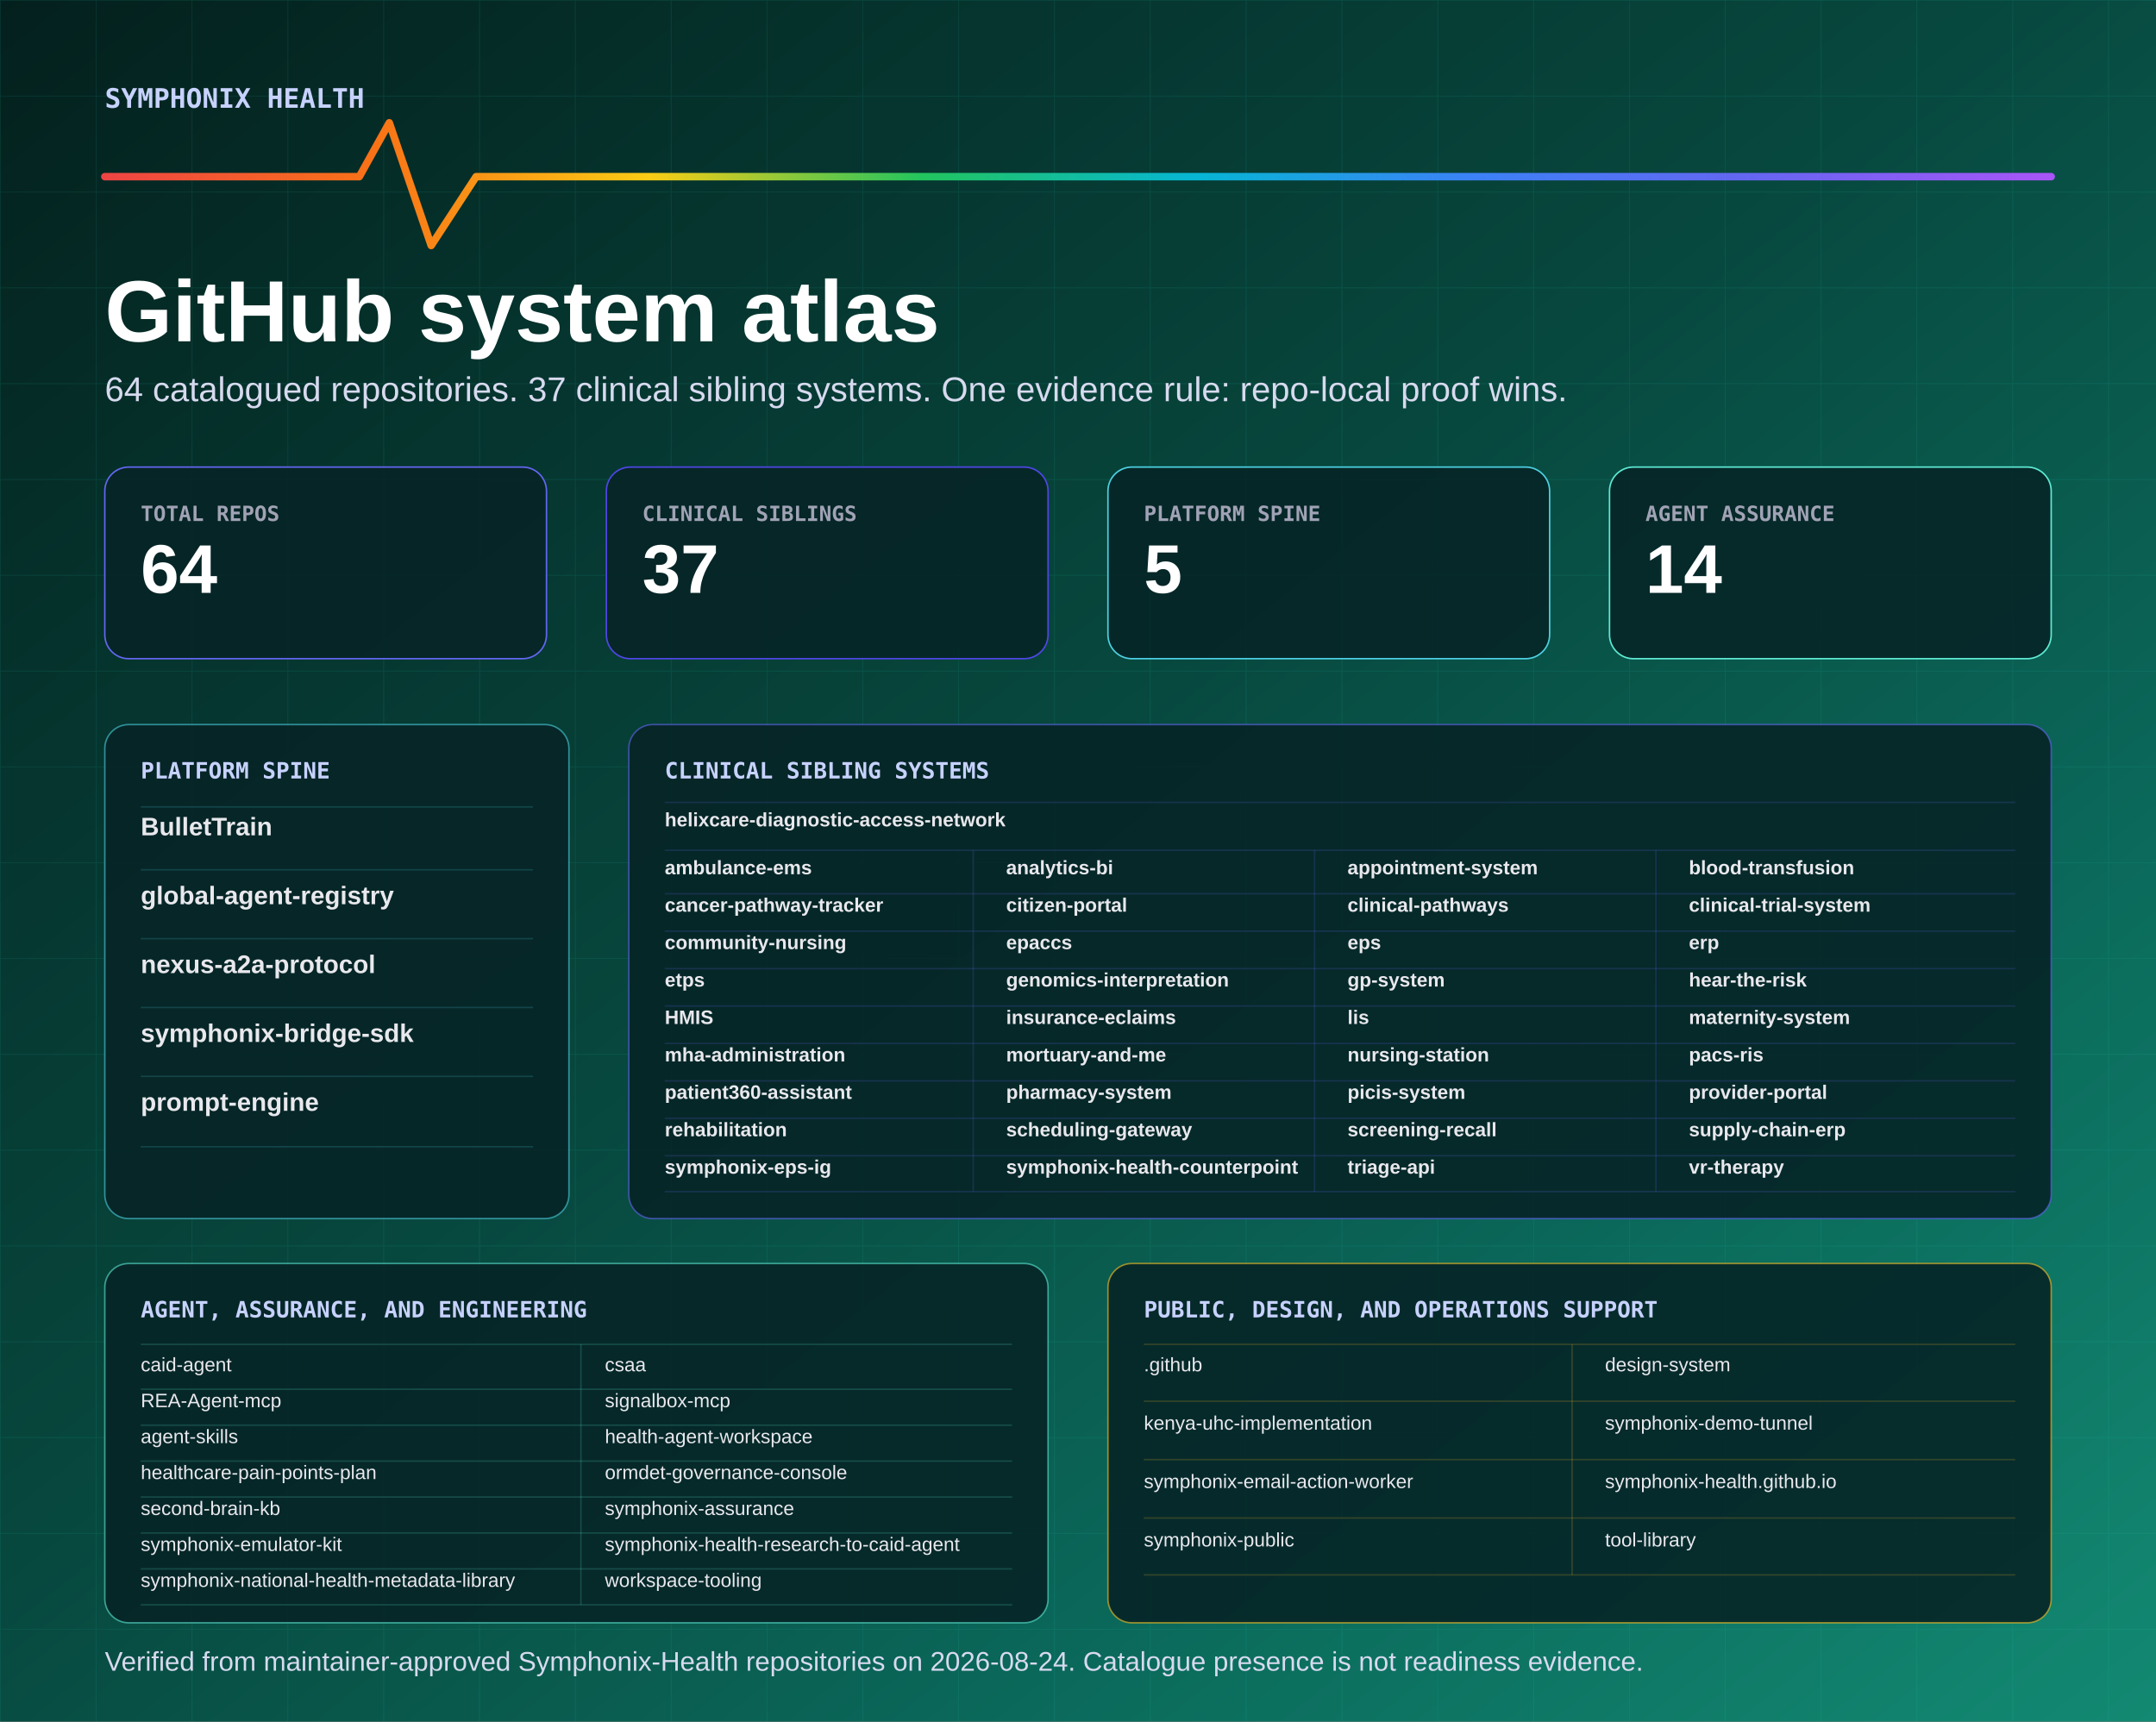
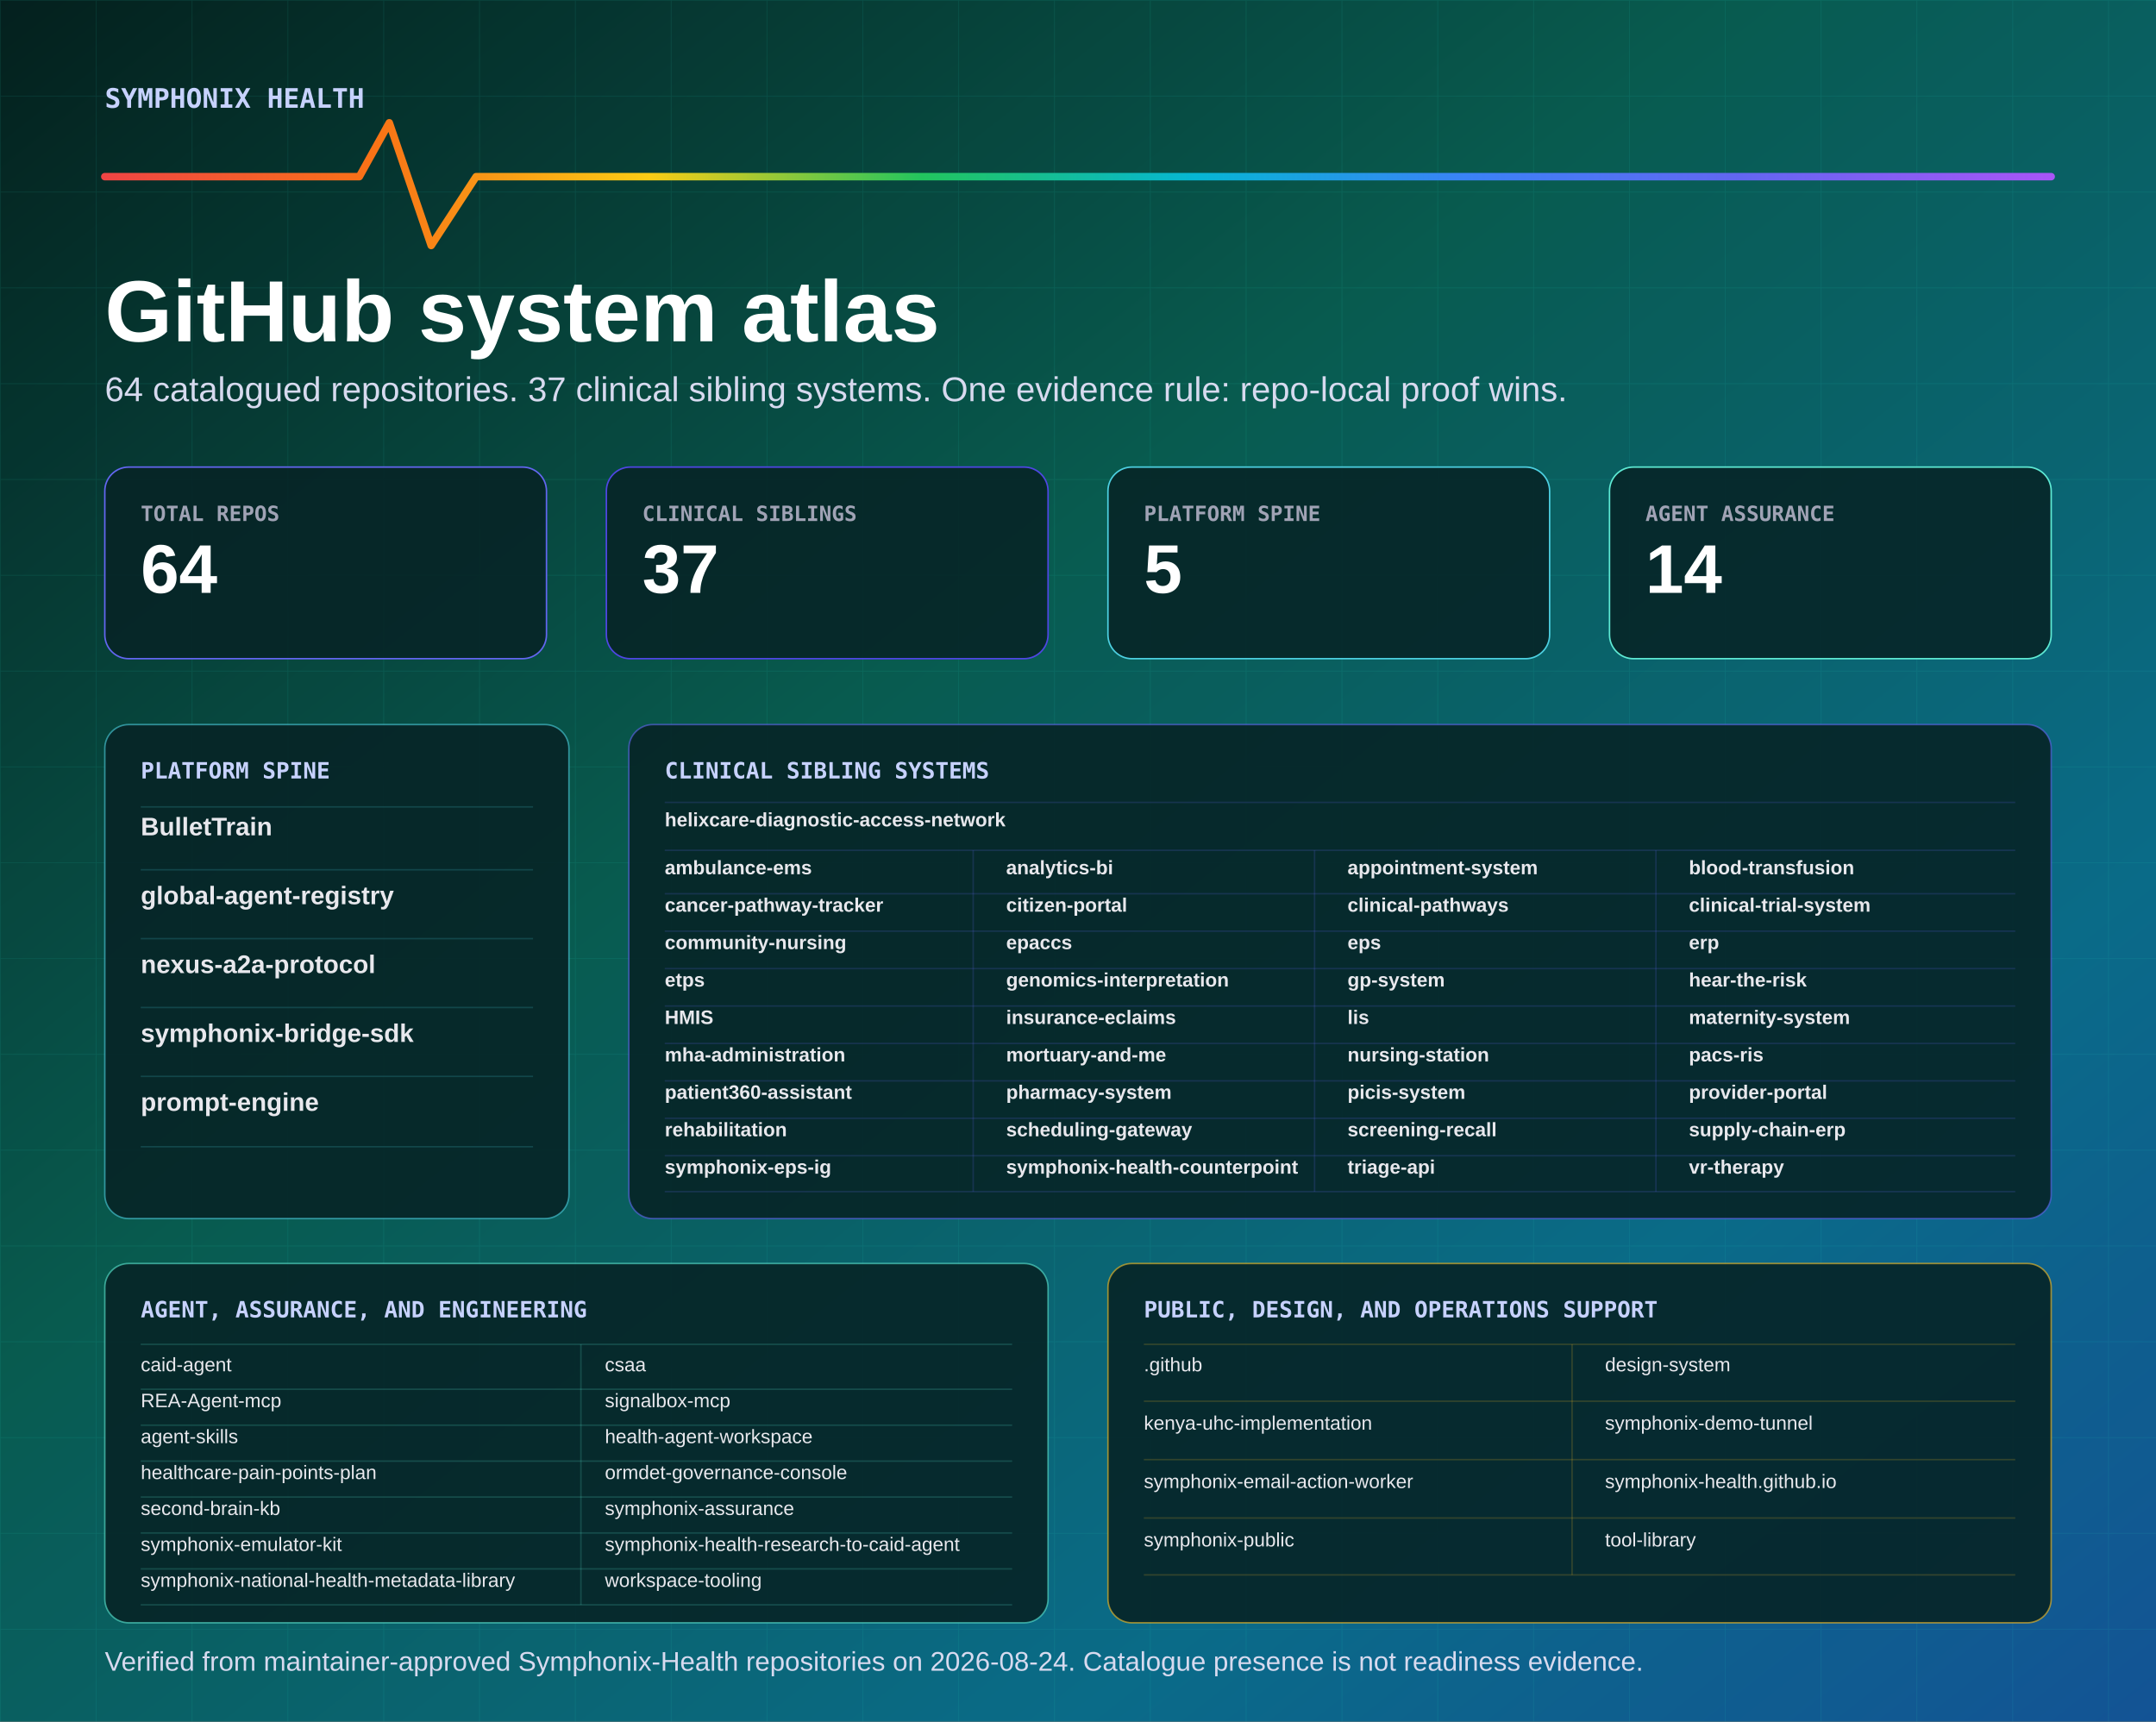
<svg xmlns="http://www.w3.org/2000/svg" width="1440" height="1150" viewBox="0 0 1440 1150" role="img" aria-labelledby="title desc">
  <defs>
    <linearGradient id="bg" x1="0" y1="0" x2="1" y2="1">
      <stop offset="0" stop-color="#04211E" />
-       <stop offset="0.45" stop-color="#07493F" />
-       <stop offset="0.72" stop-color="#0B6B5C" />
-       <stop offset="1" stop-color="#148F77" />
+       <stop offset="0.4" stop-color="#085E52" />
+       <stop offset="0.75" stop-color="#0B6F8E" />
+       <stop offset="1" stop-color="#14569B" />
    </linearGradient>
    <linearGradient id="pulse" x1="0" y1="0" x2="1" y2="0">
      <stop offset="0" stop-color="#EF4444" />
      <stop offset="0.14" stop-color="#F97316" />
      <stop offset="0.28" stop-color="#FACC15" />
      <stop offset="0.42" stop-color="#22C55E" />
      <stop offset="0.56" stop-color="#06B6D4" />
      <stop offset="0.7" stop-color="#3B82F6" />
      <stop offset="0.84" stop-color="#6366F1" />
      <stop offset="1" stop-color="#A855F7" />
    </linearGradient>
    <pattern id="grid" width="64" height="64" patternUnits="userSpaceOnUse">
      <path d="M64 0H0V64" fill="none" stroke="#2DD4BF" stroke-opacity="0.11" stroke-width="1" />
    </pattern>
  </defs>
  <rect width="1440" height="1150" fill="#041A18" />
  <rect width="1440" height="1150" fill="url(#bg)" opacity="0.95" />
  <rect width="1440" height="1150" fill="url(#grid)" />
  <path d="M70 118 H240 L260 82 L288 164 L318 118 H1370" fill="none" stroke="url(#pulse)" stroke-width="5" stroke-linecap="round" stroke-linejoin="round" />
  <text x="70" y="72" font-family="JetBrains Mono, Consolas, monospace" font-size="18" font-weight="700" fill="#C7D2FE">SYMPHONIX HEALTH</text>
  <text x="70" y="228" font-family="DM Sans, Segoe UI, Arial, sans-serif" font-size="58" font-weight="800" fill="#FFFFFF">GitHub system atlas</text>
  <text x="70" y="268" font-family="DM Sans, Segoe UI, Arial, sans-serif" font-size="23" font-weight="500" fill="#D7DAEF">64 catalogued repositories. 37 clinical sibling systems. One evidence rule: repo-local proof wins.</text>
  <rect x="70" y="312" width="295" height="128" rx="16" fill="rgba(6,36,38,0.88)" stroke="#6366F1" />
  <text x="94" y="348" font-family="JetBrains Mono, Consolas, monospace" font-size="14" font-weight="600" fill="#A0A3B5">TOTAL REPOS</text>
  <text x="94" y="396" font-family="DM Sans, Segoe UI, Arial, sans-serif" font-size="46" font-weight="800" fill="#FFFFFF">64</text>
  <rect x="405" y="312" width="295" height="128" rx="16" fill="rgba(6,36,38,0.88)" stroke="#4F46E5" />
  <text x="429" y="348" font-family="JetBrains Mono, Consolas, monospace" font-size="14" font-weight="600" fill="#A0A3B5">CLINICAL SIBLINGS</text>
  <text x="429" y="396" font-family="DM Sans, Segoe UI, Arial, sans-serif" font-size="46" font-weight="800" fill="#FFFFFF">37</text>
  <rect x="740" y="312" width="295" height="128" rx="16" fill="rgba(6,36,38,0.88)" stroke="#4DD0E1" />
  <text x="764" y="348" font-family="JetBrains Mono, Consolas, monospace" font-size="14" font-weight="600" fill="#A0A3B5">PLATFORM SPINE</text>
  <text x="764" y="396" font-family="DM Sans, Segoe UI, Arial, sans-serif" font-size="46" font-weight="800" fill="#FFFFFF">5</text>
  <rect x="1075" y="312" width="295" height="128" rx="16" fill="rgba(6,36,38,0.88)" stroke="#5EEAD4" />
  <text x="1099" y="348" font-family="JetBrains Mono, Consolas, monospace" font-size="14" font-weight="600" fill="#A0A3B5">AGENT ASSURANCE</text>
  <text x="1099" y="396" font-family="DM Sans, Segoe UI, Arial, sans-serif" font-size="46" font-weight="800" fill="#FFFFFF">14</text>
  <rect x="70" y="484" width="310" height="330" rx="16" fill="rgba(6,36,38,0.9)" stroke="#4DD0E1" stroke-opacity="0.6" />
  <g stroke="#4DD0E1" stroke-opacity="0.18" stroke-width="1">
    <path d="M94 539 H356 M94 581 H356 M94 627 H356 M94 673 H356 M94 719 H356 M94 766 H356" />
  </g>
  <text x="94" y="520" font-family="JetBrains Mono, Consolas, monospace" font-size="15" font-weight="700" fill="#C7D2FE">PLATFORM SPINE</text>
  <text x="94" y="558" font-family="DM Sans, Segoe UI, Arial, sans-serif" font-size="17" font-weight="600" fill="#E8E8ED">BulletTrain</text>
  <text x="94" y="604" font-family="DM Sans, Segoe UI, Arial, sans-serif" font-size="17" font-weight="600" fill="#E8E8ED">global-agent-registry</text>
  <text x="94" y="650" font-family="DM Sans, Segoe UI, Arial, sans-serif" font-size="17" font-weight="600" fill="#E8E8ED">nexus-a2a-protocol</text>
  <text x="94" y="696" font-family="DM Sans, Segoe UI, Arial, sans-serif" font-size="17" font-weight="600" fill="#E8E8ED">symphonix-bridge-sdk</text>
  <text x="94" y="742" font-family="DM Sans, Segoe UI, Arial, sans-serif" font-size="17" font-weight="600" fill="#E8E8ED">prompt-engine</text>
  <rect x="420" y="484" width="950" height="330" rx="16" fill="rgba(6,36,38,0.9)" stroke="#6366F1" stroke-opacity="0.6" />
  <g stroke="#6366F1" stroke-opacity="0.18" stroke-width="1">
    <path d="M444 536 H1346 M444 568 H1346 M444 597 H1346 M444 622 H1346 M444 647 H1346 M444 672 H1346 M444 697 H1346 M444 722 H1346 M444 747 H1346 M444 772 H1346 M444 796 H1346" />
    <path d="M650 568 V796 M878 568 V796 M1106 568 V796" />
  </g>
  <text x="444" y="520" font-family="JetBrains Mono, Consolas, monospace" font-size="15" font-weight="700" fill="#C7D2FE">CLINICAL SIBLING SYSTEMS</text>
  <text x="444" y="552" font-family="DM Sans, Segoe UI, Arial, sans-serif" font-size="13" font-weight="600" fill="#E8E8ED">helixcare-diagnostic-access-network</text>
  <text x="444" y="584" font-family="DM Sans, Segoe UI, Arial, sans-serif" font-size="13" font-weight="600" fill="#E8E8ED">ambulance-ems</text>
  <text x="672" y="584" font-family="DM Sans, Segoe UI, Arial, sans-serif" font-size="13" font-weight="600" fill="#E8E8ED">analytics-bi</text>
  <text x="900" y="584" font-family="DM Sans, Segoe UI, Arial, sans-serif" font-size="13" font-weight="600" fill="#E8E8ED">appointment-system</text>
  <text x="1128" y="584" font-family="DM Sans, Segoe UI, Arial, sans-serif" font-size="13" font-weight="600" fill="#E8E8ED">blood-transfusion</text>
  <text x="444" y="609" font-family="DM Sans, Segoe UI, Arial, sans-serif" font-size="13" font-weight="600" fill="#E8E8ED">cancer-pathway-tracker</text>
  <text x="672" y="609" font-family="DM Sans, Segoe UI, Arial, sans-serif" font-size="13" font-weight="600" fill="#E8E8ED">citizen-portal</text>
  <text x="900" y="609" font-family="DM Sans, Segoe UI, Arial, sans-serif" font-size="13" font-weight="600" fill="#E8E8ED">clinical-pathways</text>
  <text x="1128" y="609" font-family="DM Sans, Segoe UI, Arial, sans-serif" font-size="13" font-weight="600" fill="#E8E8ED">clinical-trial-system</text>
  <text x="444" y="634" font-family="DM Sans, Segoe UI, Arial, sans-serif" font-size="13" font-weight="600" fill="#E8E8ED">community-nursing</text>
  <text x="672" y="634" font-family="DM Sans, Segoe UI, Arial, sans-serif" font-size="13" font-weight="600" fill="#E8E8ED">epaccs</text>
  <text x="900" y="634" font-family="DM Sans, Segoe UI, Arial, sans-serif" font-size="13" font-weight="600" fill="#E8E8ED">eps</text>
  <text x="1128" y="634" font-family="DM Sans, Segoe UI, Arial, sans-serif" font-size="13" font-weight="600" fill="#E8E8ED">erp</text>
  <text x="444" y="659" font-family="DM Sans, Segoe UI, Arial, sans-serif" font-size="13" font-weight="600" fill="#E8E8ED">etps</text>
  <text x="672" y="659" font-family="DM Sans, Segoe UI, Arial, sans-serif" font-size="13" font-weight="600" fill="#E8E8ED">genomics-interpretation</text>
  <text x="900" y="659" font-family="DM Sans, Segoe UI, Arial, sans-serif" font-size="13" font-weight="600" fill="#E8E8ED">gp-system</text>
  <text x="1128" y="659" font-family="DM Sans, Segoe UI, Arial, sans-serif" font-size="13" font-weight="600" fill="#E8E8ED">hear-the-risk</text>
  <text x="444" y="684" font-family="DM Sans, Segoe UI, Arial, sans-serif" font-size="13" font-weight="600" fill="#E8E8ED">HMIS</text>
  <text x="672" y="684" font-family="DM Sans, Segoe UI, Arial, sans-serif" font-size="13" font-weight="600" fill="#E8E8ED">insurance-eclaims</text>
  <text x="900" y="684" font-family="DM Sans, Segoe UI, Arial, sans-serif" font-size="13" font-weight="600" fill="#E8E8ED">lis</text>
  <text x="1128" y="684" font-family="DM Sans, Segoe UI, Arial, sans-serif" font-size="13" font-weight="600" fill="#E8E8ED">maternity-system</text>
  <text x="444" y="709" font-family="DM Sans, Segoe UI, Arial, sans-serif" font-size="13" font-weight="600" fill="#E8E8ED">mha-administration</text>
  <text x="672" y="709" font-family="DM Sans, Segoe UI, Arial, sans-serif" font-size="13" font-weight="600" fill="#E8E8ED">mortuary-and-me</text>
  <text x="900" y="709" font-family="DM Sans, Segoe UI, Arial, sans-serif" font-size="13" font-weight="600" fill="#E8E8ED">nursing-station</text>
  <text x="1128" y="709" font-family="DM Sans, Segoe UI, Arial, sans-serif" font-size="13" font-weight="600" fill="#E8E8ED">pacs-ris</text>
  <text x="444" y="734" font-family="DM Sans, Segoe UI, Arial, sans-serif" font-size="13" font-weight="600" fill="#E8E8ED">patient360-assistant</text>
  <text x="672" y="734" font-family="DM Sans, Segoe UI, Arial, sans-serif" font-size="13" font-weight="600" fill="#E8E8ED">pharmacy-system</text>
  <text x="900" y="734" font-family="DM Sans, Segoe UI, Arial, sans-serif" font-size="13" font-weight="600" fill="#E8E8ED">picis-system</text>
  <text x="1128" y="734" font-family="DM Sans, Segoe UI, Arial, sans-serif" font-size="13" font-weight="600" fill="#E8E8ED">provider-portal</text>
  <text x="444" y="759" font-family="DM Sans, Segoe UI, Arial, sans-serif" font-size="13" font-weight="600" fill="#E8E8ED">rehabilitation</text>
  <text x="672" y="759" font-family="DM Sans, Segoe UI, Arial, sans-serif" font-size="13" font-weight="600" fill="#E8E8ED">scheduling-gateway</text>
  <text x="900" y="759" font-family="DM Sans, Segoe UI, Arial, sans-serif" font-size="13" font-weight="600" fill="#E8E8ED">screening-recall</text>
  <text x="1128" y="759" font-family="DM Sans, Segoe UI, Arial, sans-serif" font-size="13" font-weight="600" fill="#E8E8ED">supply-chain-erp</text>
  <text x="444" y="784" font-family="DM Sans, Segoe UI, Arial, sans-serif" font-size="13" font-weight="600" fill="#E8E8ED">symphonix-eps-ig</text>
  <text x="672" y="784" font-family="DM Sans, Segoe UI, Arial, sans-serif" font-size="13" font-weight="600" fill="#E8E8ED">symphonix-health-counterpoint</text>
  <text x="900" y="784" font-family="DM Sans, Segoe UI, Arial, sans-serif" font-size="13" font-weight="600" fill="#E8E8ED">triage-api</text>
  <text x="1128" y="784" font-family="DM Sans, Segoe UI, Arial, sans-serif" font-size="13" font-weight="600" fill="#E8E8ED">vr-therapy</text>
  <rect x="70" y="844" width="630" height="240" rx="16" fill="rgba(6,36,38,0.9)" stroke="#5EEAD4" stroke-opacity="0.6" />
  <g stroke="#5EEAD4" stroke-opacity="0.18" stroke-width="1">
    <path d="M94 898 H676 M94 928 H676 M94 952 H676 M94 976 H676 M94 1000 H676 M94 1024 H676 M94 1048 H676 M94 1072 H676" />
    <path d="M388 898 V1072" />
  </g>
  <text x="94" y="880" font-family="JetBrains Mono, Consolas, monospace" font-size="15" font-weight="700" fill="#C7D2FE">AGENT, ASSURANCE, AND ENGINEERING</text>
  <text x="94" y="916" font-family="DM Sans, Segoe UI, Arial, sans-serif" font-size="13" font-weight="500" fill="#E8E8ED">caid-agent</text>
  <text x="404" y="916" font-family="DM Sans, Segoe UI, Arial, sans-serif" font-size="13" font-weight="500" fill="#E8E8ED">csaa</text>
  <text x="94" y="940" font-family="DM Sans, Segoe UI, Arial, sans-serif" font-size="13" font-weight="500" fill="#E8E8ED">REA-Agent-mcp</text>
  <text x="404" y="940" font-family="DM Sans, Segoe UI, Arial, sans-serif" font-size="13" font-weight="500" fill="#E8E8ED">signalbox-mcp</text>
  <text x="94" y="964" font-family="DM Sans, Segoe UI, Arial, sans-serif" font-size="13" font-weight="500" fill="#E8E8ED">agent-skills</text>
  <text x="404" y="964" font-family="DM Sans, Segoe UI, Arial, sans-serif" font-size="13" font-weight="500" fill="#E8E8ED">health-agent-workspace</text>
  <text x="94" y="988" font-family="DM Sans, Segoe UI, Arial, sans-serif" font-size="13" font-weight="500" fill="#E8E8ED">healthcare-pain-points-plan</text>
  <text x="404" y="988" font-family="DM Sans, Segoe UI, Arial, sans-serif" font-size="13" font-weight="500" fill="#E8E8ED">ormdet-governance-console</text>
  <text x="94" y="1012" font-family="DM Sans, Segoe UI, Arial, sans-serif" font-size="13" font-weight="500" fill="#E8E8ED">second-brain-kb</text>
  <text x="404" y="1012" font-family="DM Sans, Segoe UI, Arial, sans-serif" font-size="13" font-weight="500" fill="#E8E8ED">symphonix-assurance</text>
  <text x="94" y="1036" font-family="DM Sans, Segoe UI, Arial, sans-serif" font-size="13" font-weight="500" fill="#E8E8ED">symphonix-emulator-kit</text>
  <text x="404" y="1036" font-family="DM Sans, Segoe UI, Arial, sans-serif" font-size="13" font-weight="500" fill="#E8E8ED">symphonix-health-research-to-caid-agent</text>
  <text x="94" y="1060" font-family="DM Sans, Segoe UI, Arial, sans-serif" font-size="13" font-weight="500" fill="#E8E8ED">symphonix-national-health-metadata-library</text>
  <text x="404" y="1060" font-family="DM Sans, Segoe UI, Arial, sans-serif" font-size="13" font-weight="500" fill="#E8E8ED">workspace-tooling</text>
  <rect x="740" y="844" width="630" height="240" rx="16" fill="rgba(6,36,38,0.9)" stroke="#FBBF24" stroke-opacity="0.6" />
  <g stroke="#FBBF24" stroke-opacity="0.18" stroke-width="1">
    <path d="M764 898 H1346 M764 936 H1346 M764 975 H1346 M764 1014 H1346 M764 1052 H1346" />
    <path d="M1050 898 V1052" />
  </g>
  <text x="764" y="880" font-family="JetBrains Mono, Consolas, monospace" font-size="15" font-weight="700" fill="#C7D2FE">PUBLIC, DESIGN, AND OPERATIONS SUPPORT</text>
  <text x="764" y="916" font-family="DM Sans, Segoe UI, Arial, sans-serif" font-size="13" font-weight="500" fill="#E8E8ED">.github</text>
  <text x="1072" y="916" font-family="DM Sans, Segoe UI, Arial, sans-serif" font-size="13" font-weight="500" fill="#E8E8ED">design-system</text>
  <text x="764" y="955" font-family="DM Sans, Segoe UI, Arial, sans-serif" font-size="13" font-weight="500" fill="#E8E8ED">kenya-uhc-implementation</text>
  <text x="1072" y="955" font-family="DM Sans, Segoe UI, Arial, sans-serif" font-size="13" font-weight="500" fill="#E8E8ED">symphonix-demo-tunnel</text>
  <text x="764" y="994" font-family="DM Sans, Segoe UI, Arial, sans-serif" font-size="13" font-weight="500" fill="#E8E8ED">symphonix-email-action-worker</text>
  <text x="1072" y="994" font-family="DM Sans, Segoe UI, Arial, sans-serif" font-size="13" font-weight="500" fill="#E8E8ED">symphonix-health.github.io</text>
  <text x="764" y="1033" font-family="DM Sans, Segoe UI, Arial, sans-serif" font-size="13" font-weight="500" fill="#E8E8ED">symphonix-public</text>
  <text x="1072" y="1033" font-family="DM Sans, Segoe UI, Arial, sans-serif" font-size="13" font-weight="500" fill="#E8E8ED">tool-library</text>
  <text x="70" y="1116" font-family="DM Sans, Segoe UI, Arial, sans-serif" font-size="18" font-weight="500" fill="#D7DAEF">Verified from maintainer-approved Symphonix-Health repositories on 2026-08-24. Catalogue presence is not readiness evidence.</text>
</svg>
